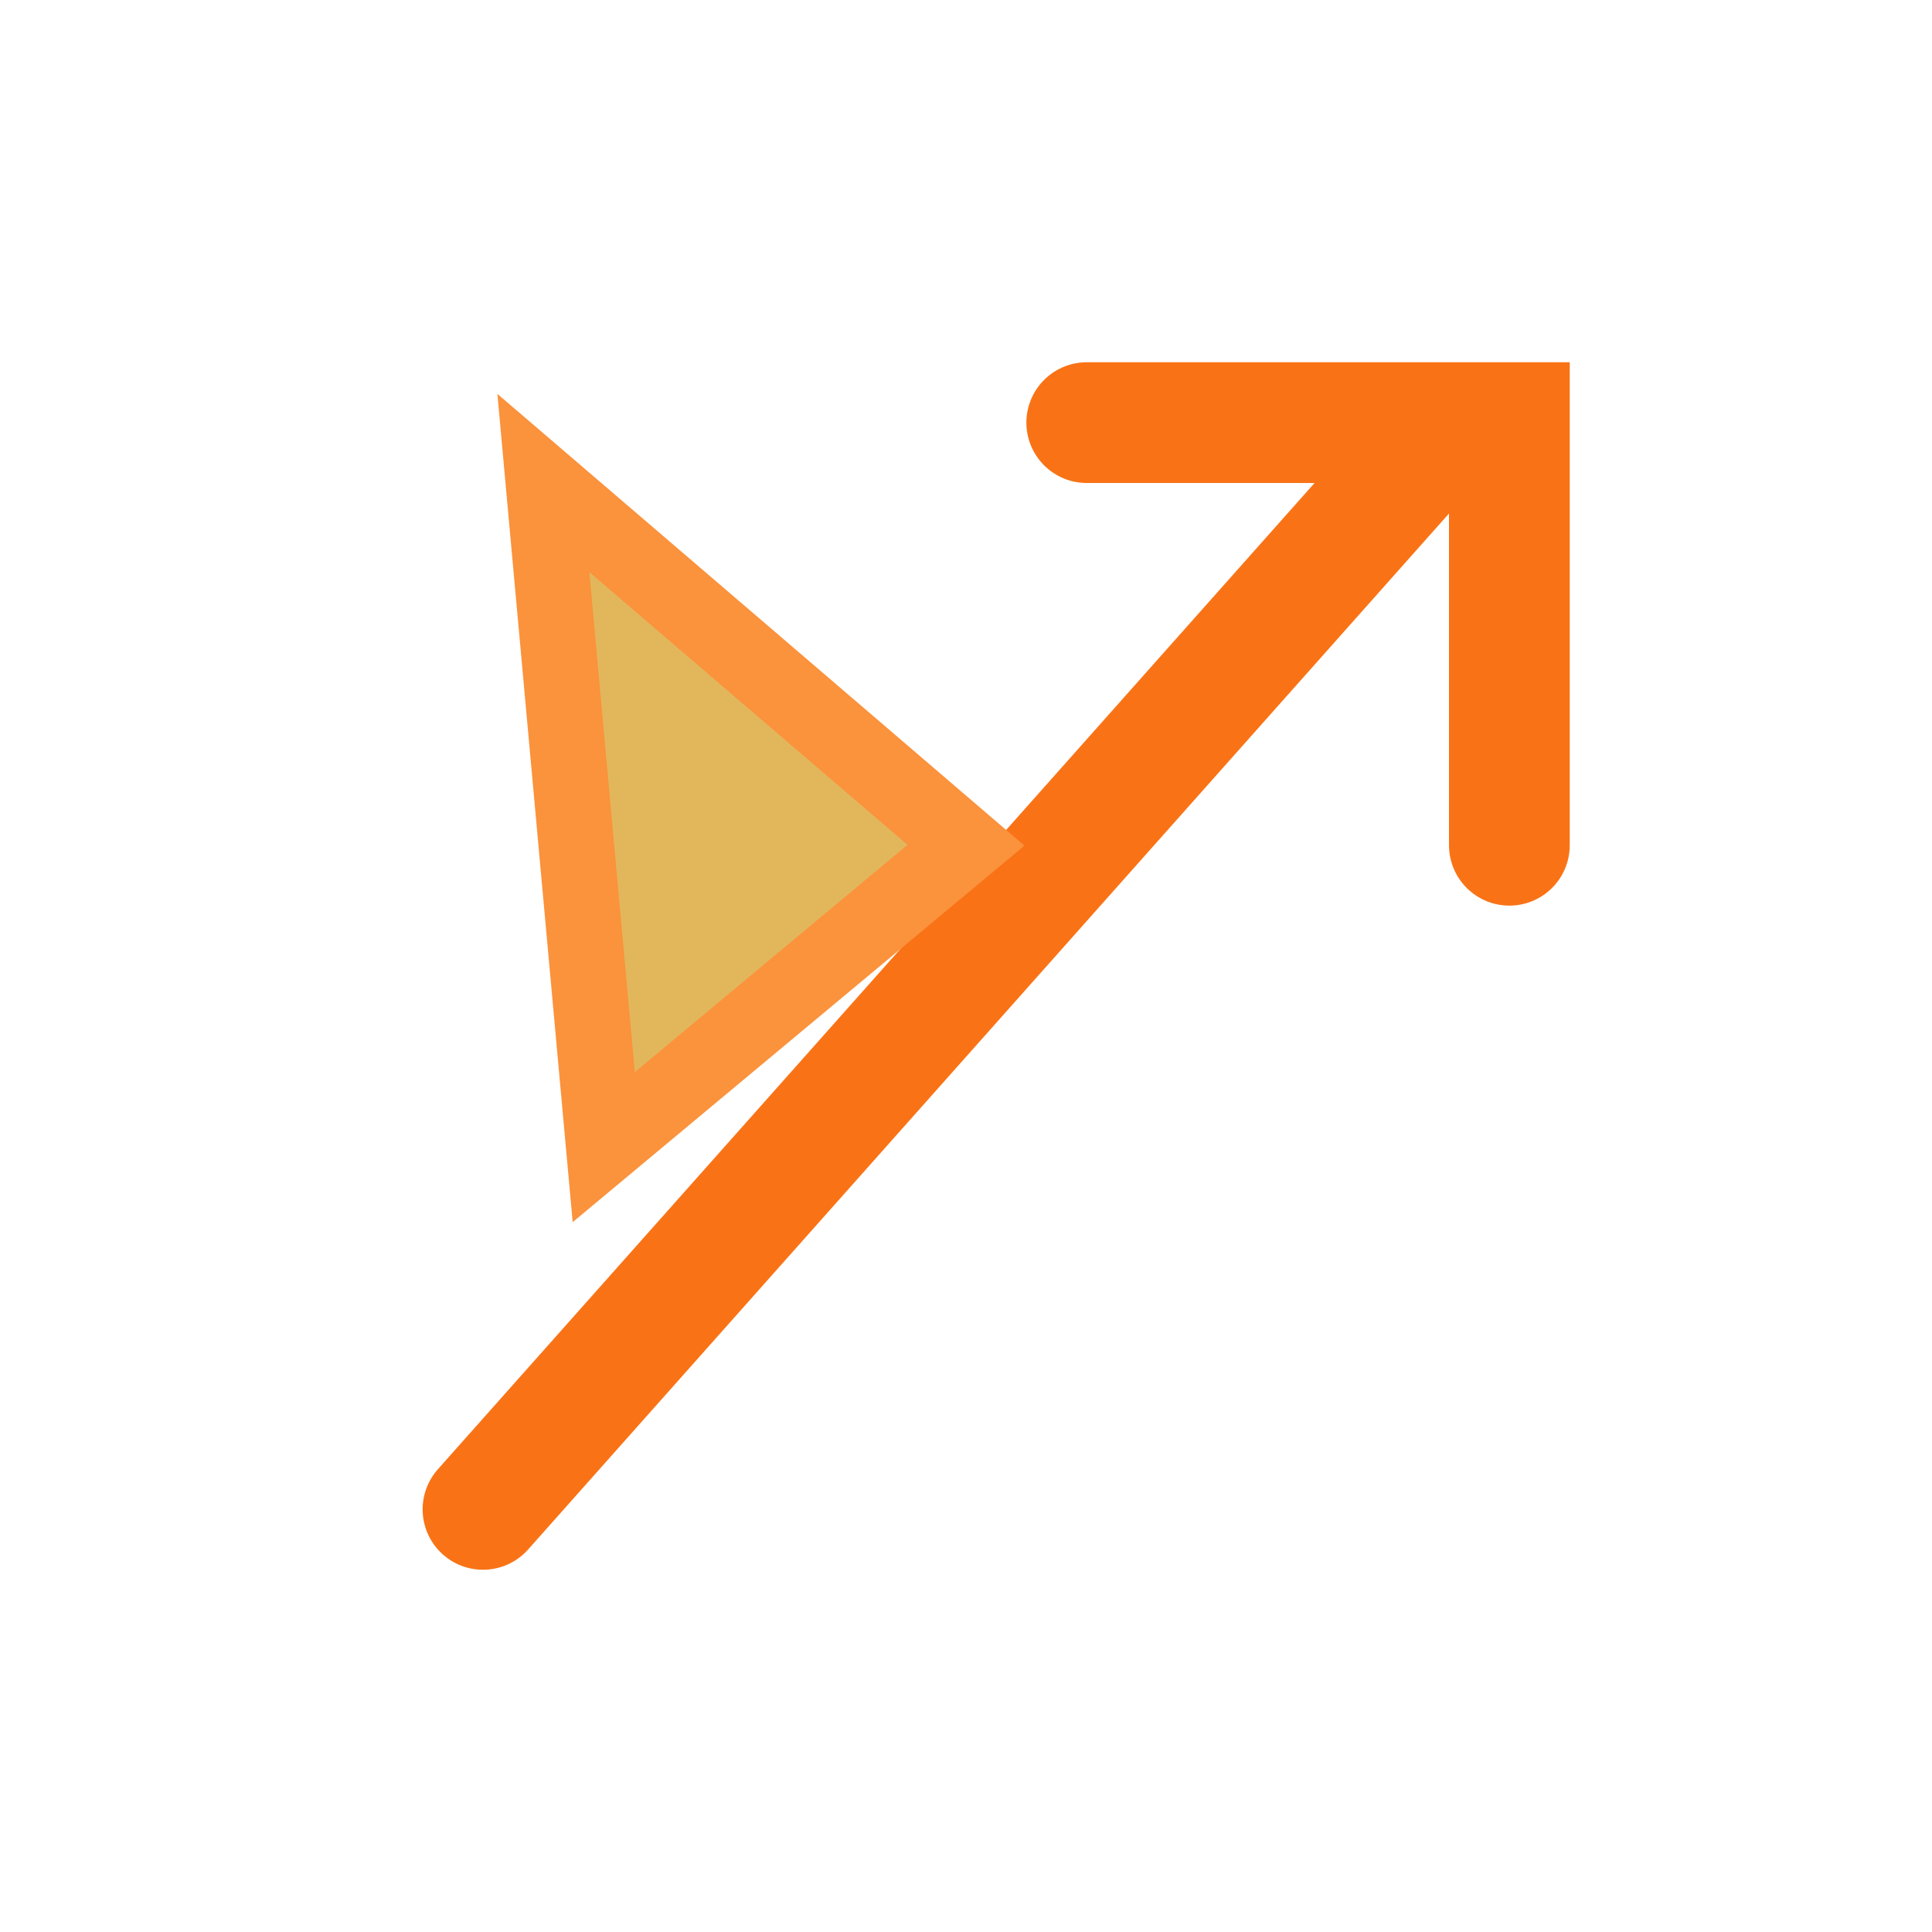
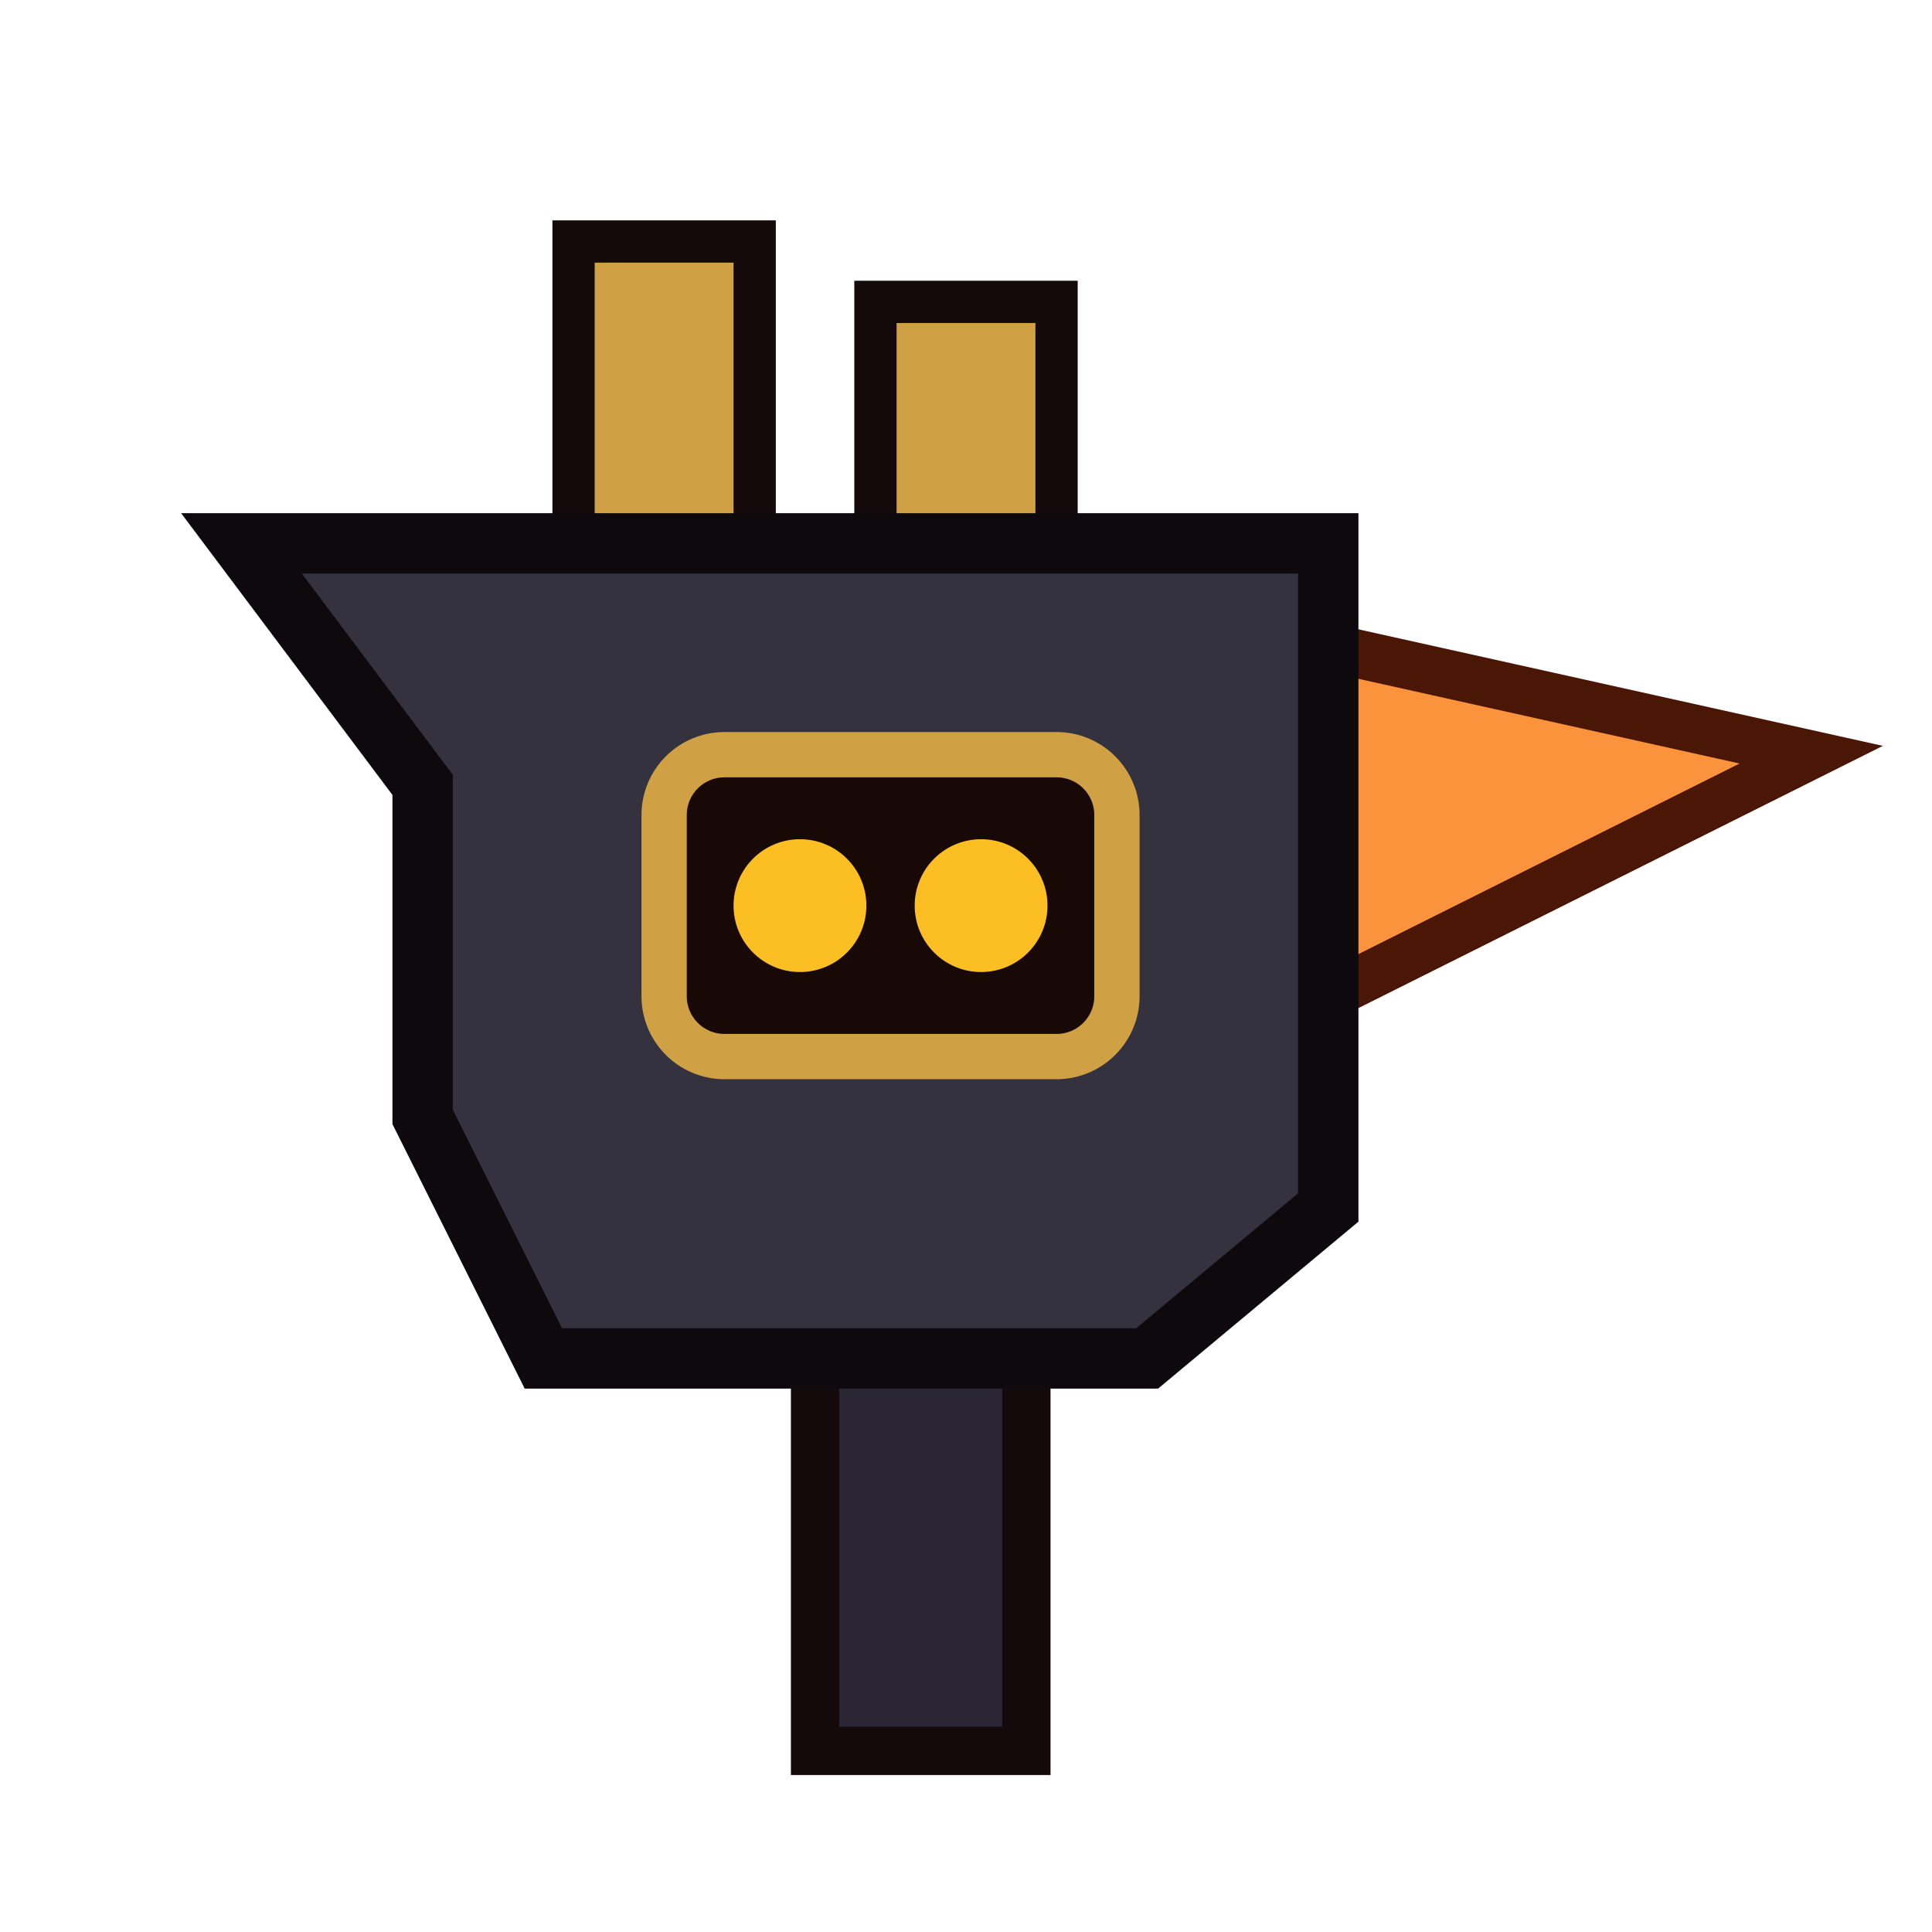
<svg xmlns="http://www.w3.org/2000/svg" viewBox="0 0 64 64" width="64" height="64">
-   <path d="M16 50 L48 14 M36 14 L50 14 L50 28" fill="none" stroke="#f97316" stroke-width="4" stroke-linecap="round" />
-   <polygon points="18,16 32,28 20,38" fill="#e2b75b" stroke="#fb923c" stroke-width="2.5" />
+   <rect x="19" y="8" width="6" height="10" fill="#cfa144" stroke="#140a0c" stroke-width="1.4" />
+   <rect x="29" y="10" width="6" height="8" fill="#cfa144" stroke="#140a0c" stroke-width="1.4" />
+   <rect x="27" y="42" width="7" height="16" fill="#2b2633" stroke="#140a0c" stroke-width="1.6" />
+   <polygon points="42,21 60,25 42,34" fill="#fb923c" stroke="#4a1707" stroke-width="1.6" />
+   <polygon points="8,18 44,18 44,40 38,45 18,45 14,37 14,26" fill="#353240" stroke="#0d090c" stroke-width="2" />
+   <rect x="22" y="25" width="15" height="10" rx="2" fill="#180806" stroke="#cfa144" stroke-width="1.5" />
+   <circle cx="26.5" cy="30" r="2.2" fill="#fbbf24" />
+   <circle cx="32.5" cy="30" r="2.2" fill="#fbbf24" />
</svg>
